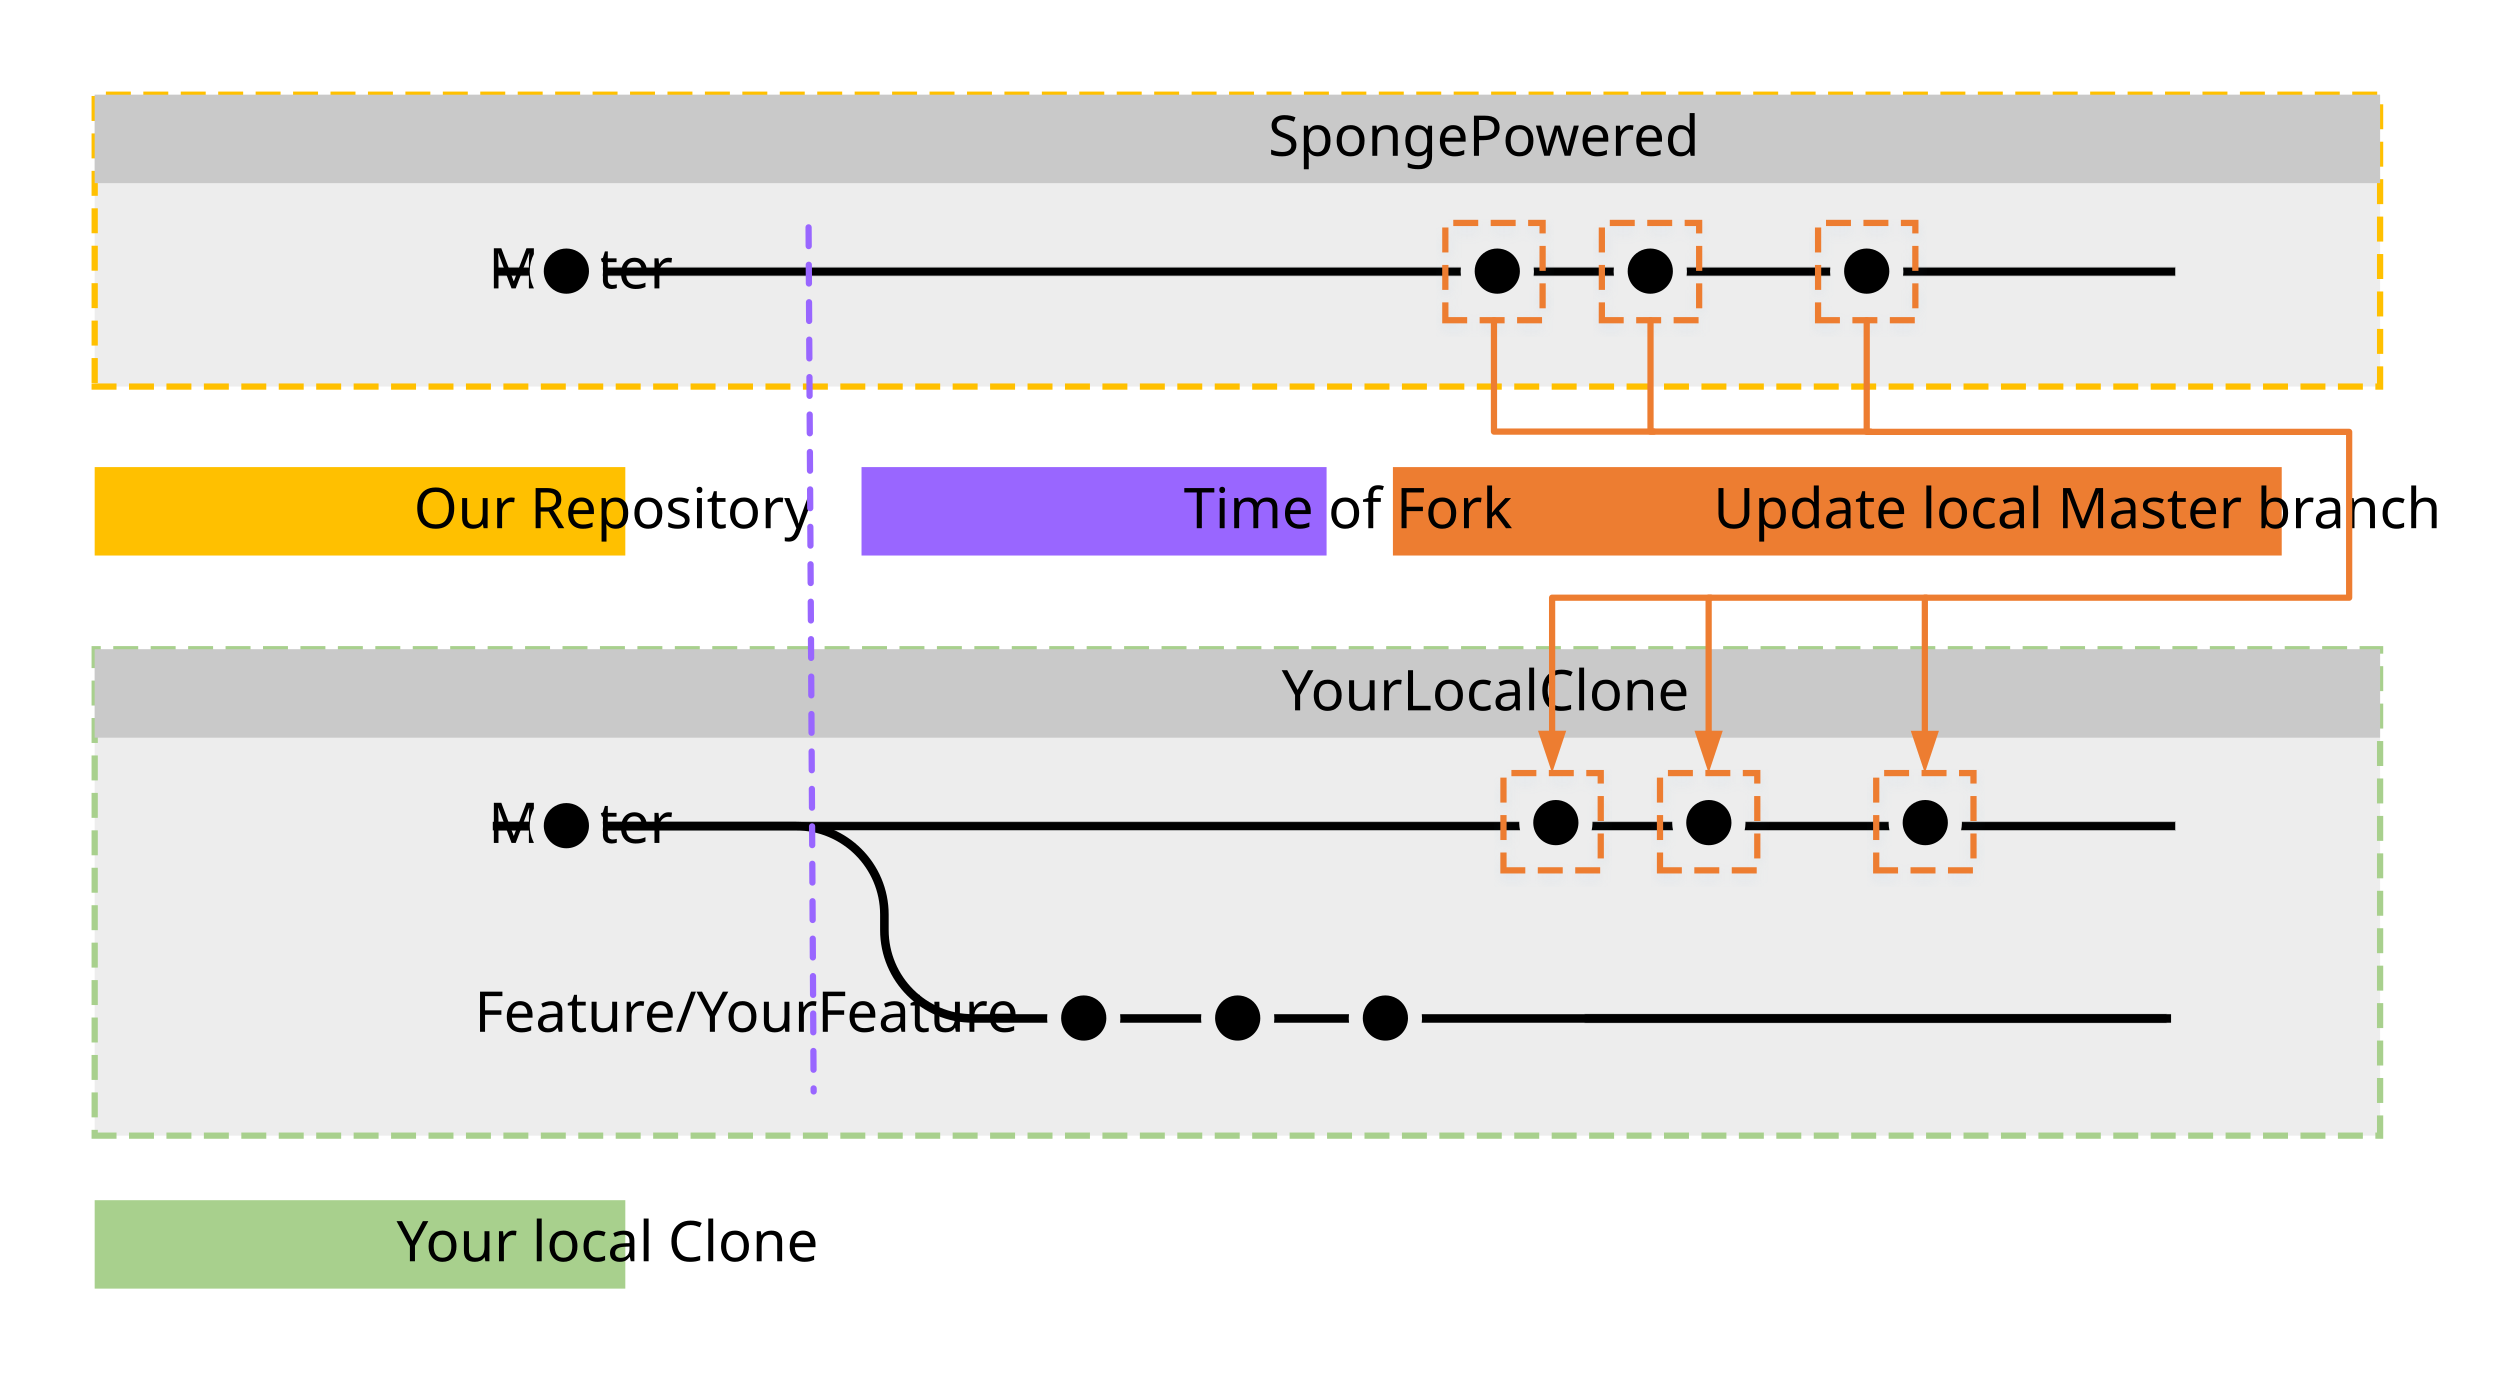
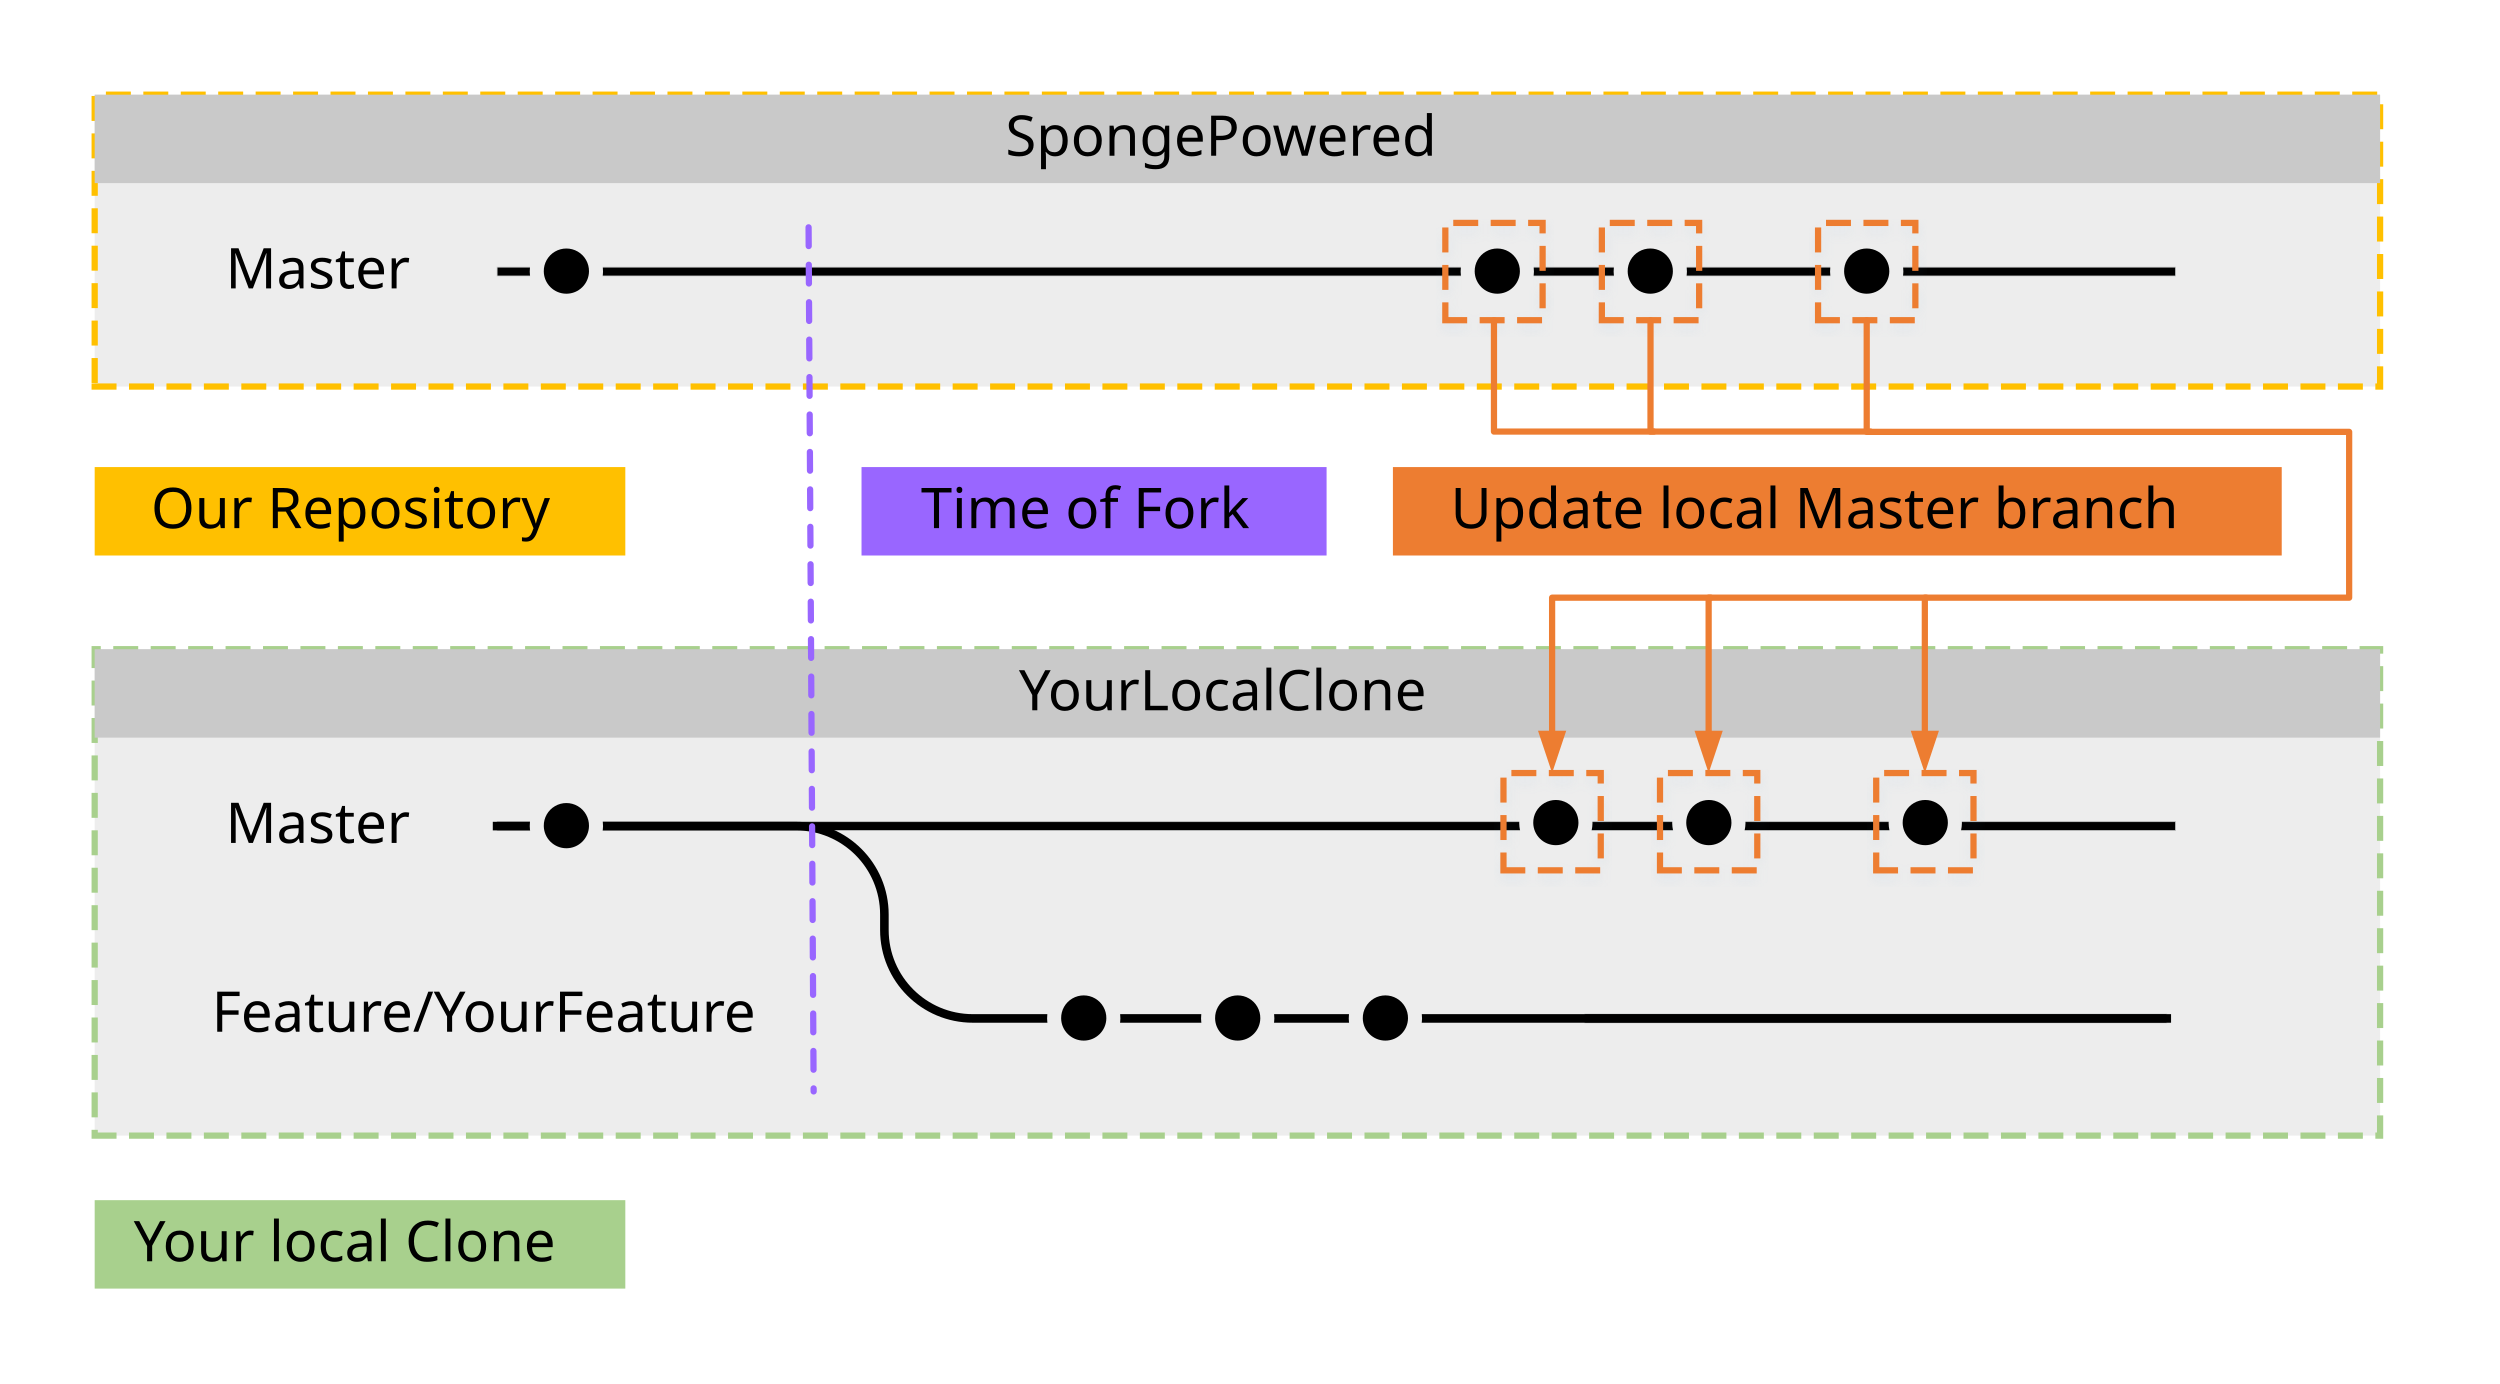
- <svg xmlns="http://www.w3.org/2000/svg" xmlns:ns1="http://schemas.microsoft.com/visio/2003/SVGExtensions/" xmlns:xlink="http://www.w3.org/1999/xlink" width="11.129in" height="6.158in" viewBox="0 0 801.299 443.37" xml:space="preserve" color-interpolation-filters="sRGB" class="st22">
-   <ns1:documentProperties ns1:langID="1031" ns1:metric="true" ns1:viewMarkup="false">
-     <ns1:userDefs>
-       <ns1:ud ns1:nameU="msvNoAutoConnect" ns1:val="VT0(0):26" />
-       <ns1:ud ns1:nameU="visV14CFF" ns1:prompt="" ns1:val="VT0(1):26" />
-       <ns1:ud ns1:nameU="visFlowchartType" ns1:prompt="" ns1:val="VT4(CrossFunctional)" />
-     </ns1:userDefs>
-   </ns1:documentProperties>
-   <style type="text/css">
- 	
- 		.st1 {fill:#ededed;stroke:#a8d08d;stroke-dasharray:6,6;stroke-width:2}
- 		.st2 {fill:#000000;stroke:#c7c8c8;stroke-width:0.25}
- 		.st3 {fill:#ededed;stroke:none;stroke-width:0.25}
- 		.st4 {fill:#000000;font-family:Montserrat;font-size:1.5em}
- 		.st5 {fill:none;stroke:none;stroke-width:2}
- 		.st6 {fill:#c9c9c9;stroke:none;stroke-width:0.25}
- 		.st7 {fill:#a8d08d;stroke:none;stroke-width:2}
- 		.st8 {fill:#ededed;stroke:#ffc000;stroke-dasharray:6,6;stroke-width:2}
- 		.st9 {fill:#ffc000;stroke:none;stroke-width:2}
- 		.st10 {fill:#000000;stroke:#ededed;stroke-width:4.5}
- 		.st11 {visibility:visible}
- 		.st12 {fill:none;filter:url(#filter_2);stroke:#5b9bd5;stroke-dasharray:6,6;stroke-opacity:0.22}
- 		.st13 {fill:none;stroke:#ed7d31;stroke-dasharray:6,6;stroke-width:2}
- 		.st14 {stroke:#000000;stroke-width:2.75}
- 		.st15 {stroke:#9966ff;stroke-dasharray:6,6;stroke-linecap:round;stroke-linejoin:round;stroke-width:2}
- 		.st16 {fill:#ed7d31;stroke:none;stroke-width:2}
- 		.st17 {fill:#9966ff;stroke:none;stroke-width:2}
- 		.st18 {marker-end:url(#mrkr13-102);stroke:#ed7d31;stroke-linecap:round;stroke-linejoin:round;stroke-width:2}
- 		.st19 {fill:#ed7d31;fill-opacity:1;stroke:#ed7d31;stroke-opacity:1;stroke-width:0.442}
- 		.st20 {stroke:#ed7d31;stroke-linecap:round;stroke-linejoin:round;stroke-width:2}
- 		.st21 {marker-start:url(#mrkr13-114);stroke:#ed7d31;stroke-linecap:round;stroke-linejoin:round;stroke-width:2}
- 		.st22 {fill:none;fill-rule:evenodd;font-size:12px;overflow:visible;stroke-linecap:square;stroke-miterlimit:3}
- 	
- 	</style>
+ <svg xmlns="http://www.w3.org/2000/svg" xmlns:xlink="http://www.w3.org/1999/xlink" width="1068.403" height="591.16" class="st22" color-interpolation-filters="sRGB" viewBox="0 0 801.299 443.37" xml:space="preserve">
+   <style type="text/css">.st1{fill:#ededed;stroke:#a8d08d;stroke-dasharray:6,6;stroke-width:2}.st2,.st3{fill:#000;stroke:#c7c8c8;stroke-width:.25}.st3{fill:#ededed;stroke:none}.st4{fill:#000;font-family:Montserrat;font-size:1.5em}.st5{fill:none;stroke-width:2}.st5,.st6,.st7{stroke:none}.st6{fill:#c9c9c9;stroke-width:.25}.st7{fill:#a8d08d}.st7,.st8,.st9{stroke-width:2}.st8{fill:#ededed;stroke:#ffc000;stroke-dasharray:6,6}.st9{fill:#ffc000;stroke:none}.st10{fill:#000;stroke:#ededed;stroke-width:4.5}.st11{visibility:visible}.st12,.st13{fill:none;stroke-dasharray:6,6}.st12{filter:url(#filter_2);stroke:#5b9bd5;stroke-opacity:.22}.st13{stroke:#ed7d31;stroke-width:2}.st14{stroke:#000;stroke-width:2.75}.st15{stroke:#96f;stroke-dasharray:6,6;stroke-linecap:round;stroke-linejoin:round;stroke-width:2}.st16,.st17{fill:#ed7d31;stroke:none;stroke-width:2}.st17{fill:#96f}.st18,.st19{stroke:#ed7d31}.st18{marker-end:url(#mrkr13-102);stroke-linecap:round;stroke-linejoin:round;stroke-width:2}.st19{fill:#ed7d31;fill-opacity:1;stroke-opacity:1;stroke-width:.442}.st20,.st21{stroke:#ed7d31;stroke-linecap:round;stroke-linejoin:round;stroke-width:2}.st21{marker-start:url(#mrkr13-114)}.st22{fill:none;fill-rule:evenodd;font-size:12px;overflow:visible;stroke-linecap:square;stroke-miterlimit:3}</style>
  <defs id="Markers">
    <g id="lend13">
-       <path d="M 3 1 L 0 0 L 3 -1 L 3 1 " style="stroke:none" />
+       <path d="M 3 1 L 0 0 L 3 -1 L 3 1" style="stroke:none" />
    </g>
-     <marker id="mrkr13-102" class="st19" ns1:arrowType="13" ns1:arrowSize="2" ns1:setback="6.78" refX="-6.78" orient="auto" markerUnits="strokeWidth" overflow="visible">
-       <use xlink:href="#lend13" transform="scale(-2.26,-2.26) " />
+     <marker id="mrkr13-102" class="st19" markerUnits="strokeWidth" orient="auto" overflow="visible" refX="-6.78">
+       <use transform="scale(-2.26,-2.26)" xlink:href="#lend13" />
    </marker>
-     <marker id="mrkr13-114" class="st19" ns1:arrowType="13" ns1:arrowSize="2" ns1:setback="6.6" refX="6.6" orient="auto" markerUnits="strokeWidth" overflow="visible">
-       <use xlink:href="#lend13" transform="scale(2.26) " />
+     <marker id="mrkr13-114" class="st19" markerUnits="strokeWidth" orient="auto" overflow="visible" refX="6.6">
+       <use transform="scale(2.26)" xlink:href="#lend13" />
    </marker>
  </defs>
  <defs id="Filters">
    <filter id="filter_2">
      <feGaussianBlur stdDeviation="2" />
    </filter>
  </defs>
-   <g ns1:mID="0" ns1:index="1" ns1:groupContext="foregroundPage">
-     <ns1:userDefs>
-       <ns1:ud ns1:nameU="msvThemeOrder" ns1:val="VT0(0):26" />
-     </ns1:userDefs>
-     <ns1:pageProperties ns1:drawingScale="0.0393701" ns1:pageScale="0.0393701" ns1:drawingUnits="24" ns1:shadowOffsetX="8.50394" ns1:shadowOffsetY="-8.50394" />
-     <ns1:layer ns1:name="Verbinder" ns1:index="0" />
-     <g id="group37-1" transform="translate(272.709,-180.347)" ns1:mID="37" ns1:groupContext="group">
- 			</g>
-     <g id="shape74-2" ns1:mID="74" ns1:groupContext="shape" transform="translate(30.3465,-79.3782)">
-       <ns1:userDefs>
-         <ns1:ud ns1:nameU="visVersion" ns1:val="VT0(15):26" />
-       </ns1:userDefs>
+   <g>
+     <g id="group37-1" transform="translate(272.709,-180.347)" />
+     <g id="shape74-2" transform="translate(30.3465,-79.3782)">
      <path d="M0 443.37 L732.52 443.37 L732.52 287.46 L0 287.46 L0 443.37 Z" class="st1" />
    </g>
-     <g id="group75-4" transform="translate(272.709,-169.095)" ns1:mID="75" ns1:groupContext="group">
- 			</g>
-     <g id="shape76-5" ns1:mID="76" ns1:groupContext="shape" transform="translate(159.323,-177.173)">
-       <ns1:userDefs>
-         <ns1:ud ns1:nameU="visVersion" ns1:val="VT0(15):26" />
-       </ns1:userDefs>
-       <rect x="0" y="440.535" width="538" height="2.835" class="st2" />
+     <g id="group75-4" transform="translate(272.709,-169.095)" />
+     <g id="shape76-5" transform="translate(159.323,-177.173)">
+       <rect width="538" height="2.835" x="0" y="440.535" class="st2" />
    </g>
-     <g id="shape80-7" ns1:mID="80" ns1:groupContext="shape" transform="translate(53.0236,-169.095)">
-       <ns1:userDefs>
-         <ns1:ud ns1:nameU="visVersion" ns1:val="VT0(15):26" />
-       </ns1:userDefs>
-       <ns1:textBlock ns1:margins="rect(4,4,4,4)" ns1:tabSpace="42.5197" />
-       <ns1:textRect cx="49.606" cy="433.874" width="99.22" height="18.992" />
-       <rect x="0" y="424.378" width="99.213" height="18.992" class="st3" />
-       <text x="19.28" y="439.27" class="st4" ns1:langID="1031">
-         <ns1:paragraph ns1:horizAlign="1" />
-         <ns1:tabList />Master</text>
+     <g id="shape80-7" transform="translate(53.0236,-169.095)">
+       <rect width="99.213" height="18.992" x="0" y="424.378" class="st3" />
+       <text x="19.28" y="439.27" class="st4">Master</text>
    </g>
-     <g id="shape81-10" ns1:mID="81" ns1:groupContext="shape" transform="translate(54.4409,-155.205)">
-       <rect x="0" y="396.598" width="676.898" height="46.772" class="st5" />
+     <g id="shape81-10" transform="translate(54.4409,-155.205)">
+       <rect width="676.898" height="46.772" x="0" y="396.598" class="st5" />
    </g>
-     <g id="shape82-12" ns1:mID="82" ns1:groupContext="shape" transform="translate(30.3465,-206.937)">
-       <ns1:textBlock ns1:margins="rect(2,2,2,2)" ns1:tabSpace="42.5197" />
-       <ns1:textRect cx="366.261" cy="429.197" width="732.53" height="28.346" />
-       <rect x="0" y="415.024" width="732.522" height="28.346" class="st6" />
-       <text x="296.23" y="434.6" class="st4" ns1:langID="1031">
-         <ns1:paragraph ns1:horizAlign="1" />
-         <ns1:tabList />YourLocalClone</text>
+     <g id="shape82-12" transform="translate(30.3465,-206.937)">
+       <rect width="732.522" height="28.346" x="0" y="415.024" class="st6" />
+       <text x="296.23" y="434.6" class="st4">YourLocalClone</text>
    </g>
-     <g id="shape83-15" ns1:mID="83" ns1:groupContext="shape" transform="translate(507.944,-115.52)">
-       <ns1:userDefs>
-         <ns1:ud ns1:nameU="visVersion" ns1:val="VT0(15):26" />
-       </ns1:userDefs>
-       <rect x="0" y="440.535" width="186.544" height="2.835" class="st2" />
+     <g id="shape83-15" transform="translate(507.944,-115.52)">
+       <rect width="186.544" height="2.835" x="0" y="440.535" class="st2" />
    </g>
-     <g id="shape87-17" ns1:mID="87" ns1:groupContext="shape" transform="translate(56.6929,-108.567)">
-       <ns1:userDefs>
-         <ns1:ud ns1:nameU="visVersion" ns1:val="VT0(15):26" />
-       </ns1:userDefs>
-       <ns1:textBlock ns1:margins="rect(4,4,4,4)" ns1:tabSpace="42.5197" />
-       <ns1:textRect cx="103.173" cy="433.874" width="206.35" height="18.992" />
-       <rect x="0" y="424.378" width="206.346" height="18.992" class="st3" />
-       <text x="11.18" y="439.27" class="st4" ns1:langID="1031">
-         <ns1:paragraph ns1:horizAlign="1" />
-         <ns1:tabList />Feature/YourFeature</text>
+     <g id="shape87-17" transform="translate(56.6929,-108.567)">
+       <rect width="206.346" height="18.992" x="0" y="424.378" class="st3" />
+       <text x="11.18" y="439.27" class="st4">Feature/YourFeature</text>
    </g>
-     <g id="shape88-20" ns1:mID="88" ns1:groupContext="shape" transform="translate(54.4409,-93.5514)">
-       <rect x="0" y="396.598" width="676.898" height="46.772" class="st5" />
+     <g id="shape88-20" transform="translate(54.4409,-93.5514)">
+       <rect width="676.898" height="46.772" x="0" y="396.598" class="st5" />
    </g>
-     <g id="shape92-22" ns1:mID="92" ns1:groupContext="shape" transform="translate(30.3465,-30.3465)">
-       <ns1:userDefs>
-         <ns1:ud ns1:nameU="visVersion" ns1:val="VT0(15):26" />
-       </ns1:userDefs>
-       <ns1:textBlock ns1:margins="rect(4,4,4,4)" ns1:tabSpace="42.5197" />
-       <ns1:textRect cx="85.039" cy="429.197" width="170.08" height="28.346" />
-       <rect x="0" y="415.024" width="170.079" height="28.346" class="st7" />
-       <text x="12.52" y="434.6" class="st4" ns1:langID="1031">
-         <ns1:paragraph ns1:horizAlign="1" />
-         <ns1:tabList />Your local Clone</text>
+     <g id="shape92-22" transform="translate(30.3465,-30.3465)">
+       <rect width="170.079" height="28.346" x="0" y="415.024" class="st7" />
+       <text x="12.52" y="434.6" class="st4">Your local Clone</text>
    </g>
-     <g id="shape97-25" ns1:mID="97" ns1:groupContext="shape" transform="translate(30.3465,-319.472)">
-       <ns1:userDefs>
-         <ns1:ud ns1:nameU="visVersion" ns1:val="VT0(15):26" />
-       </ns1:userDefs>
+     <g id="shape97-25" transform="translate(30.3465,-319.472)">
      <path d="M0 443.37 L732.52 443.37 L732.52 349.82 L0 349.82 L0 443.37 Z" class="st8" />
    </g>
-     <g id="group98-27" transform="translate(272.709,-346.835)" ns1:mID="98" ns1:groupContext="group">
- 			</g>
-     <g id="shape99-28" ns1:mID="99" ns1:groupContext="shape" transform="translate(159.323,-354.913)">
-       <ns1:userDefs>
-         <ns1:ud ns1:nameU="visVersion" ns1:val="VT0(15):26" />
-       </ns1:userDefs>
-       <rect x="0" y="440.535" width="538" height="2.835" class="st2" />
+     <g id="group98-27" transform="translate(272.709,-346.835)" />
+     <g id="shape99-28" transform="translate(159.323,-354.913)">
+       <rect width="538" height="2.835" x="0" y="440.535" class="st2" />
    </g>
-     <g id="shape103-30" ns1:mID="103" ns1:groupContext="shape" transform="translate(53.0236,-346.835)">
-       <ns1:userDefs>
-         <ns1:ud ns1:nameU="visVersion" ns1:val="VT0(15):26" />
-       </ns1:userDefs>
-       <ns1:textBlock ns1:margins="rect(4,4,4,4)" ns1:tabSpace="42.5197" />
-       <ns1:textRect cx="49.606" cy="433.874" width="99.22" height="18.992" />
-       <rect x="0" y="424.378" width="99.213" height="18.992" class="st3" />
-       <text x="19.28" y="439.27" class="st4" ns1:langID="1031">
-         <ns1:paragraph ns1:horizAlign="1" />
-         <ns1:tabList />Master</text>
+     <g id="shape103-30" transform="translate(53.0236,-346.835)">
+       <rect width="99.213" height="18.992" x="0" y="424.378" class="st3" />
+       <text x="19.28" y="439.27" class="st4">Master</text>
    </g>
-     <g id="shape104-33" ns1:mID="104" ns1:groupContext="shape" transform="translate(54.4409,-332.945)">
-       <rect x="0" y="396.598" width="676.898" height="46.772" class="st5" />
+     <g id="shape104-33" transform="translate(54.4409,-332.945)">
+       <rect width="676.898" height="46.772" x="0" y="396.598" class="st5" />
    </g>
-     <g id="shape105-35" ns1:mID="105" ns1:groupContext="shape" transform="translate(30.3465,-384.677)">
-       <ns1:textBlock ns1:margins="rect(2,2,2,2)" ns1:tabSpace="42.5197" />
-       <ns1:textRect cx="366.261" cy="429.197" width="732.53" height="28.346" />
-       <rect x="0" y="415.024" width="732.522" height="28.346" class="st6" />
-       <text x="291.91" y="434.6" class="st4" ns1:langID="1031">
-         <ns1:paragraph ns1:horizAlign="1" />
-         <ns1:tabList />SpongePowered</text>
+     <g id="shape105-35" transform="translate(30.3465,-384.677)">
+       <rect width="732.522" height="28.346" x="0" y="415.024" class="st6" />
+       <text x="291.91" y="434.6" class="st4">SpongePowered</text>
    </g>
-     <g id="shape115-38" ns1:mID="115" ns1:groupContext="shape" transform="translate(30.3465,-265.318)">
-       <ns1:userDefs>
-         <ns1:ud ns1:nameU="visVersion" ns1:val="VT0(15):26" />
-       </ns1:userDefs>
-       <ns1:textBlock ns1:margins="rect(4,4,4,4)" ns1:tabSpace="42.5197" />
-       <ns1:textRect cx="85.039" cy="429.197" width="170.08" height="28.346" />
-       <rect x="0" y="415.024" width="170.079" height="28.346" class="st9" />
-       <text x="18.06" y="434.6" class="st4" ns1:langID="1031">
-         <ns1:paragraph ns1:horizAlign="1" />
-         <ns1:tabList />Our Repository</text>
+     <g id="shape115-38" transform="translate(30.3465,-265.318)">
+       <rect width="170.079" height="28.346" x="0" y="415.024" class="st9" />
+       <text x="18.06" y="434.6" class="st4">Our Repository</text>
    </g>
-     <g id="shape100-41" ns1:mID="100" ns1:groupContext="shape" transform="translate(172.042,-346.835)">
-       <ns1:userDefs>
-         <ns1:ud ns1:nameU="visVersion" ns1:val="VT0(15):26" />
-       </ns1:userDefs>
+     <g id="shape100-41" transform="translate(172.042,-346.835)">
      <path d="M0 433.87 A9.496 9.496 0 1 1 18.99 433.87 A9.496 9.496 0 0 1 0 433.87 Z" class="st10" />
    </g>
-     <g id="shape141-43" ns1:mID="141" ns1:groupContext="shape" transform="translate(588.823,-346.835)">
-       <ns1:userDefs>
-         <ns1:ud ns1:nameU="visVersion" ns1:val="VT0(15):26" />
-       </ns1:userDefs>
+     <g id="shape141-43" transform="translate(588.823,-346.835)">
      <path d="M0 433.87 A9.496 9.496 0 1 1 18.99 433.87 A9.496 9.496 0 0 1 0 433.87 Z" class="st10" />
    </g>
-     <g id="shape142-45" ns1:mID="142" ns1:groupContext="shape" transform="translate(519.454,-346.835)">
-       <ns1:userDefs>
-         <ns1:ud ns1:nameU="visVersion" ns1:val="VT0(15):26" />
-       </ns1:userDefs>
+     <g id="shape142-45" transform="translate(519.454,-346.835)">
      <path d="M0 433.87 A9.496 9.496 0 1 1 18.99 433.87 A9.496 9.496 0 0 1 0 433.87 Z" class="st10" />
    </g>
-     <g id="shape143-47" ns1:mID="143" ns1:groupContext="shape" transform="translate(470.416,-346.835)">
-       <ns1:userDefs>
-         <ns1:ud ns1:nameU="visVersion" ns1:val="VT0(15):26" />
-       </ns1:userDefs>
+     <g id="shape143-47" transform="translate(470.416,-346.835)">
      <path d="M0 433.87 A9.496 9.496 0 1 1 18.99 433.87 A9.496 9.496 0 0 1 0 433.87 Z" class="st10" />
    </g>
-     <g id="shape144-49" ns1:mID="144" ns1:groupContext="shape" transform="translate(463.256,-340.74)">
-       <ns1:userDefs>
-         <ns1:ud ns1:nameU="visVersion" ns1:val="VT0(15):26" />
-       </ns1:userDefs>
-       <g id="shadow144-50" ns1:groupContext="shadow" ns1:shadowOffsetX="0.345598" ns1:shadowOffsetY="-1.97279" ns1:shadowType="1" transform="matrix(1,0,0,1,0.345598,1.97279)" class="st11">
-         <path d="M0 443.37 L31.18 443.37 L31.18 412.19 L0 412.19 L0 443.37 Z" class="st12" />
+     <g id="shape144-49" transform="translate(463.256,-340.74)">
+       <g id="shadow144-50" class="st11">
+         <path d="M0 443.37 L31.18 443.37 L31.18 412.19 L0 412.19 L0 443.37 Z" class="st12" transform="matrix(1,0,0,1,0.345598,1.97279)" />
      </g>
      <path d="M0 443.37 L31.18 443.37 L31.18 412.19 L0 412.19 L0 443.37 Z" class="st13" />
    </g>
-     <g id="shape145-54" ns1:mID="145" ns1:groupContext="shape" transform="translate(513.429,-340.74)">
-       <ns1:userDefs>
-         <ns1:ud ns1:nameU="visVersion" ns1:val="VT0(15):26" />
-       </ns1:userDefs>
-       <g id="shadow145-55" ns1:groupContext="shadow" ns1:shadowOffsetX="0.345598" ns1:shadowOffsetY="-1.97279" ns1:shadowType="1" transform="matrix(1,0,0,1,0.345598,1.97279)" class="st11">
-         <path d="M0 443.37 L31.18 443.37 L31.18 412.19 L0 412.19 L0 443.37 Z" class="st12" />
+     <g id="shape145-54" transform="translate(513.429,-340.74)">
+       <g id="shadow145-55" class="st11">
+         <path d="M0 443.37 L31.18 443.37 L31.18 412.19 L0 412.19 L0 443.37 Z" class="st12" transform="matrix(1,0,0,1,0.345598,1.97279)" />
      </g>
      <path d="M0 443.37 L31.18 443.37 L31.18 412.19 L0 412.19 L0 443.37 Z" class="st13" />
    </g>
-     <g id="shape146-59" ns1:mID="146" ns1:groupContext="shape" transform="translate(582.728,-340.74)">
-       <ns1:userDefs>
-         <ns1:ud ns1:nameU="visVersion" ns1:val="VT0(15):26" />
-       </ns1:userDefs>
-       <g id="shadow146-60" ns1:groupContext="shadow" ns1:shadowOffsetX="0.345598" ns1:shadowOffsetY="-1.97279" ns1:shadowType="1" transform="matrix(1,0,0,1,0.345598,1.97279)" class="st11">
-         <path d="M0 443.37 L31.18 443.37 L31.18 412.19 L0 412.19 L0 443.37 Z" class="st12" />
+     <g id="shape146-59" transform="translate(582.728,-340.74)">
+       <g id="shadow146-60" class="st11">
+         <path d="M0 443.37 L31.18 443.37 L31.18 412.19 L0 412.19 L0 443.37 Z" class="st12" transform="matrix(1,0,0,1,0.345598,1.97279)" />
      </g>
      <path d="M0 443.37 L31.18 443.37 L31.18 412.19 L0 412.19 L0 443.37 Z" class="st13" />
    </g>
-     <g id="shape149-64" ns1:mID="149" ns1:groupContext="shape" transform="translate(607.591,-170.079)">
-       <ns1:userDefs>
-         <ns1:ud ns1:nameU="visVersion" ns1:val="VT0(15):26" />
-       </ns1:userDefs>
+     <g id="shape149-64" transform="translate(607.591,-170.079)">
      <path d="M0 433.87 A9.496 9.496 0 1 1 18.99 433.87 A9.496 9.496 0 0 1 0 433.87 Z" class="st10" />
    </g>
-     <g id="shape150-66" ns1:mID="150" ns1:groupContext="shape" transform="translate(538.223,-170.079)">
-       <ns1:userDefs>
-         <ns1:ud ns1:nameU="visVersion" ns1:val="VT0(15):26" />
-       </ns1:userDefs>
+     <g id="shape150-66" transform="translate(538.223,-170.079)">
      <path d="M0 433.87 A9.496 9.496 0 1 1 18.99 433.87 A9.496 9.496 0 0 1 0 433.87 Z" class="st10" />
    </g>
-     <g id="shape151-68" ns1:mID="151" ns1:groupContext="shape" transform="translate(489.185,-170.079)">
-       <ns1:userDefs>
-         <ns1:ud ns1:nameU="visVersion" ns1:val="VT0(15):26" />
-       </ns1:userDefs>
+     <g id="shape151-68" transform="translate(489.185,-170.079)">
      <path d="M0 433.87 A9.496 9.496 0 1 1 18.99 433.87 A9.496 9.496 0 0 1 0 433.87 Z" class="st10" />
    </g>
-     <g id="shape152-70" ns1:mID="152" ns1:groupContext="shape" transform="translate(481.89,-164.409)">
-       <ns1:userDefs>
-         <ns1:ud ns1:nameU="visVersion" ns1:val="VT0(15):26" />
-       </ns1:userDefs>
-       <g id="shadow152-71" ns1:groupContext="shadow" ns1:shadowOffsetX="0.345598" ns1:shadowOffsetY="-1.97279" ns1:shadowType="1" transform="matrix(1,0,0,1,0.345598,1.97279)" class="st11">
-         <path d="M0 443.37 L31.18 443.37 L31.18 412.19 L0 412.19 L0 443.37 Z" class="st12" />
+     <g id="shape152-70" transform="translate(481.89,-164.409)">
+       <g id="shadow152-71" class="st11">
+         <path d="M0 443.37 L31.18 443.37 L31.18 412.19 L0 412.19 L0 443.37 Z" class="st12" transform="matrix(1,0,0,1,0.345598,1.97279)" />
      </g>
      <path d="M0 443.37 L31.18 443.37 L31.18 412.19 L0 412.19 L0 443.37 Z" class="st13" />
    </g>
-     <g id="shape153-75" ns1:mID="153" ns1:groupContext="shape" transform="translate(532.063,-164.409)">
-       <ns1:userDefs>
-         <ns1:ud ns1:nameU="visVersion" ns1:val="VT0(15):26" />
-       </ns1:userDefs>
-       <g id="shadow153-76" ns1:groupContext="shadow" ns1:shadowOffsetX="0.345598" ns1:shadowOffsetY="-1.97279" ns1:shadowType="1" transform="matrix(1,0,0,1,0.345598,1.97279)" class="st11">
-         <path d="M0 443.37 L31.18 443.37 L31.18 412.19 L0 412.19 L0 443.37 Z" class="st12" />
+     <g id="shape153-75" transform="translate(532.063,-164.409)">
+       <g id="shadow153-76" class="st11">
+         <path d="M0 443.37 L31.18 443.37 L31.18 412.19 L0 412.19 L0 443.37 Z" class="st12" transform="matrix(1,0,0,1,0.345598,1.97279)" />
      </g>
      <path d="M0 443.37 L31.18 443.37 L31.18 412.19 L0 412.19 L0 443.37 Z" class="st13" />
    </g>
-     <g id="shape154-80" ns1:mID="154" ns1:groupContext="shape" transform="translate(601.362,-164.409)">
-       <ns1:userDefs>
-         <ns1:ud ns1:nameU="visVersion" ns1:val="VT0(15):26" />
-       </ns1:userDefs>
-       <g id="shadow154-81" ns1:groupContext="shadow" ns1:shadowOffsetX="0.345598" ns1:shadowOffsetY="-1.97279" ns1:shadowType="1" transform="matrix(1,0,0,1,0.345598,1.97279)" class="st11">
-         <path d="M0 443.37 L31.18 443.37 L31.18 412.19 L0 412.19 L0 443.37 Z" class="st12" />
+     <g id="shape154-80" transform="translate(601.362,-164.409)">
+       <g id="shadow154-81" class="st11">
+         <path d="M0 443.37 L31.18 443.37 L31.18 412.19 L0 412.19 L0 443.37 Z" class="st12" transform="matrix(1,0,0,1,0.345598,1.97279)" />
      </g>
      <path d="M0 443.37 L31.18 443.37 L31.18 412.19 L0 412.19 L0 443.37 Z" class="st13" />
    </g>
-     <g id="shape157-85" ns1:mID="157" ns1:groupContext="shape" ns1:layerMember="0" transform="translate(159.323,-178.591)">
-       <path d="M0 443.37 L95.8 443.37 A28.346 28.346 0 0 1 124.14 471.72 L124.14 476.68 A28.346 28.346 -180 0 0 152.49        505.02 L535.17 505.02" class="st14" />
+     <g id="shape157-85" transform="translate(159.323,-178.591)">
+       <path d="M0 443.37 L95.8 443.37 A28.346 28.346 0 0 1 124.14 471.72 L124.14 476.68 A28.346 28.346 -180 0 0 152.49 505.02 L535.17 505.02" class="st14" />
    </g>
-     <g id="shape158-88" ns1:mID="158" ns1:groupContext="shape" transform="translate(702.53,70.2731) rotate(89.6649)">
+     <g id="shape158-88" transform="translate(702.53,70.2731) rotate(89.6649)">
      <path d="M0 443.37 L276.96 443.37" class="st15" />
    </g>
-     <g id="shape159-91" ns1:mID="159" ns1:groupContext="shape" transform="translate(446.457,-265.318)">
-       <ns1:userDefs>
-         <ns1:ud ns1:nameU="visVersion" ns1:val="VT0(15):26" />
-       </ns1:userDefs>
-       <ns1:textBlock ns1:margins="rect(4,4,4,4)" ns1:tabSpace="42.5197" />
-       <ns1:textRect cx="142.441" cy="429.197" width="284.89" height="28.346" />
-       <rect x="0" y="415.024" width="284.882" height="28.346" class="st16" />
-       <text x="18.49" y="434.6" class="st4" ns1:langID="1031">
-         <ns1:paragraph ns1:horizAlign="1" />
-         <ns1:tabList />Update local Master branch</text>
+     <g id="shape159-91" transform="translate(446.457,-265.318)">
+       <rect width="284.882" height="28.346" x="0" y="415.024" class="st16" />
+       <text x="18.49" y="434.6" class="st4">Update local Master branch</text>
    </g>
-     <g id="shape160-94" ns1:mID="160" ns1:groupContext="shape" transform="translate(276.135,-265.318)">
-       <ns1:userDefs>
-         <ns1:ud ns1:nameU="visVersion" ns1:val="VT0(15):26" />
-       </ns1:userDefs>
-       <ns1:textBlock ns1:margins="rect(4,4,4,4)" ns1:tabSpace="42.5197" />
-       <ns1:textRect cx="74.531" cy="429.197" width="149.07" height="28.346" />
-       <rect x="0" y="415.024" width="149.062" height="28.346" class="st17" />
-       <text x="19.03" y="434.6" class="st4" ns1:langID="1031">
-         <ns1:paragraph ns1:horizAlign="1" />
-         <ns1:tabList />Time of Fork</text>
+     <g id="shape160-94" transform="translate(276.135,-265.318)">
+       <rect width="149.062" height="28.346" x="0" y="415.024" class="st17" />
+       <text x="19.03" y="434.6" class="st4">Time of Fork</text>
    </g>
-     <g id="shape161-97" ns1:mID="161" ns1:groupContext="shape" ns1:layerMember="0" transform="translate(598.319,-340.74)">
+     <g id="shape161-97" transform="translate(598.319,-340.74)">
      <path d="M0 443.37 L0 479.16 L154.63 479.16 L154.63 532.31 L18.63 532.31 L18.63 574.96" class="st18" />
    </g>
-     <g id="shape162-103" ns1:mID="162" ns1:groupContext="shape" ns1:layerMember="0" transform="translate(529.02,-340.74)">
+     <g id="shape162-103" transform="translate(529.02,-340.74)">
      <path d="M0 443.37 L0 479.07 L70.51 479.07" class="st20" />
    </g>
-     <g id="shape163-106" ns1:mID="163" ns1:groupContext="shape" ns1:layerMember="0" transform="translate(478.847,-340.74)">
+     <g id="shape163-106" transform="translate(478.847,-340.74)">
      <path d="M0 443.37 L0 479.07 L51.23 479.07" class="st20" />
    </g>
-     <g id="shape164-109" ns1:mID="164" ns1:groupContext="shape" ns1:layerMember="0" transform="translate(497.48,-195.591)">
+     <g id="shape164-109" transform="translate(497.48,-195.591)">
      <path d="M0 430.17 L0 429.81 L0 387.16 L50.85 387.16" class="st21" />
    </g>
-     <g id="shape165-115" ns1:mID="165" ns1:groupContext="shape" ns1:layerMember="0" transform="translate(547.654,-195.591)">
+     <g id="shape165-115" transform="translate(547.654,-195.591)">
      <path d="M0 430.17 L0 429.81 L0 387.16 L69.77 387.16" class="st21" />
    </g>
-     <g id="shape84-120" ns1:mID="84" ns1:groupContext="shape" transform="translate(337.865,-107.441)">
-       <ns1:userDefs>
-         <ns1:ud ns1:nameU="visVersion" ns1:val="VT0(15):26" />
-       </ns1:userDefs>
+     <g id="shape84-120" transform="translate(337.865,-107.441)">
      <path d="M0 433.87 A9.496 9.496 0 1 1 18.99 433.87 A9.496 9.496 0 0 1 0 433.87 Z" class="st10" />
    </g>
-     <g id="shape85-122" ns1:mID="85" ns1:groupContext="shape" transform="translate(387.212,-107.441)">
-       <ns1:userDefs>
-         <ns1:ud ns1:nameU="visVersion" ns1:val="VT0(15):26" />
-       </ns1:userDefs>
+     <g id="shape85-122" transform="translate(387.212,-107.441)">
      <path d="M0 433.87 A9.496 9.496 0 1 1 18.99 433.87 A9.496 9.496 0 0 1 0 433.87 Z" class="st10" />
    </g>
-     <g id="shape86-124" ns1:mID="86" ns1:groupContext="shape" transform="translate(434.551,-107.441)">
-       <ns1:userDefs>
-         <ns1:ud ns1:nameU="visVersion" ns1:val="VT0(15):26" />
-       </ns1:userDefs>
+     <g id="shape86-124" transform="translate(434.551,-107.441)">
      <path d="M0 433.87 A9.496 9.496 0 1 1 18.99 433.87 A9.496 9.496 0 0 1 0 433.87 Z" class="st10" />
    </g>
-     <g id="shape77-126" ns1:mID="77" ns1:groupContext="shape" transform="translate(172.042,-169.095)">
-       <ns1:userDefs>
-         <ns1:ud ns1:nameU="visVersion" ns1:val="VT0(15):26" />
-       </ns1:userDefs>
+     <g id="shape77-126" transform="translate(172.042,-169.095)">
      <path d="M0 433.87 A9.496 9.496 0 1 1 18.99 433.87 A9.496 9.496 0 0 1 0 433.87 Z" class="st10" />
    </g>
  </g>
</svg>
